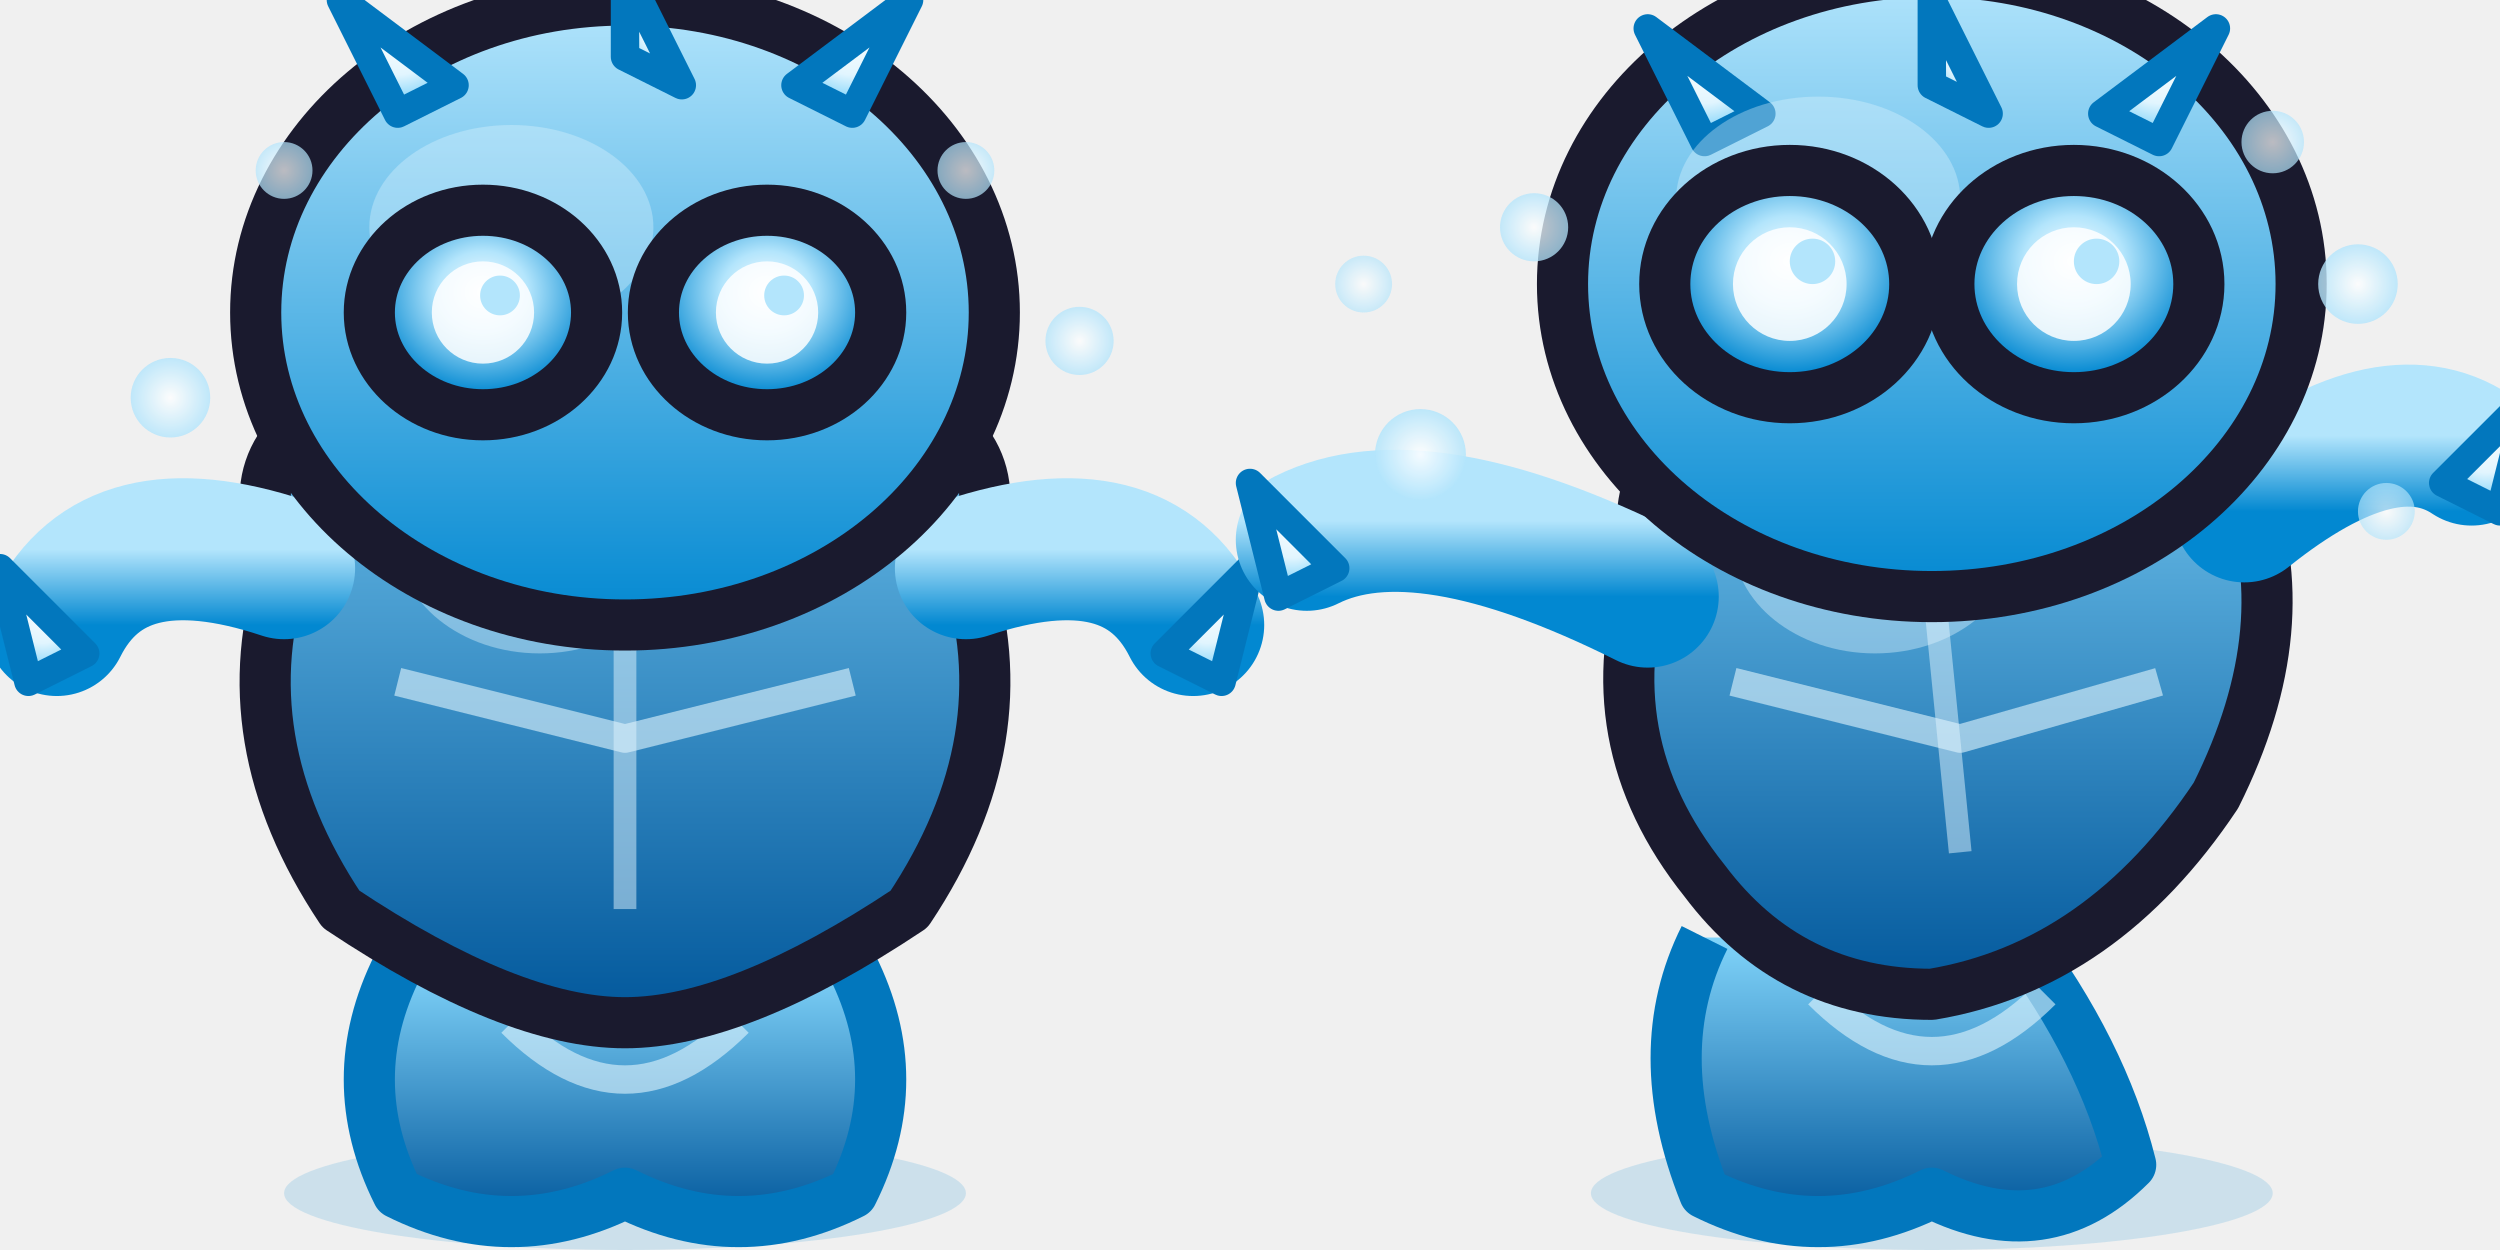
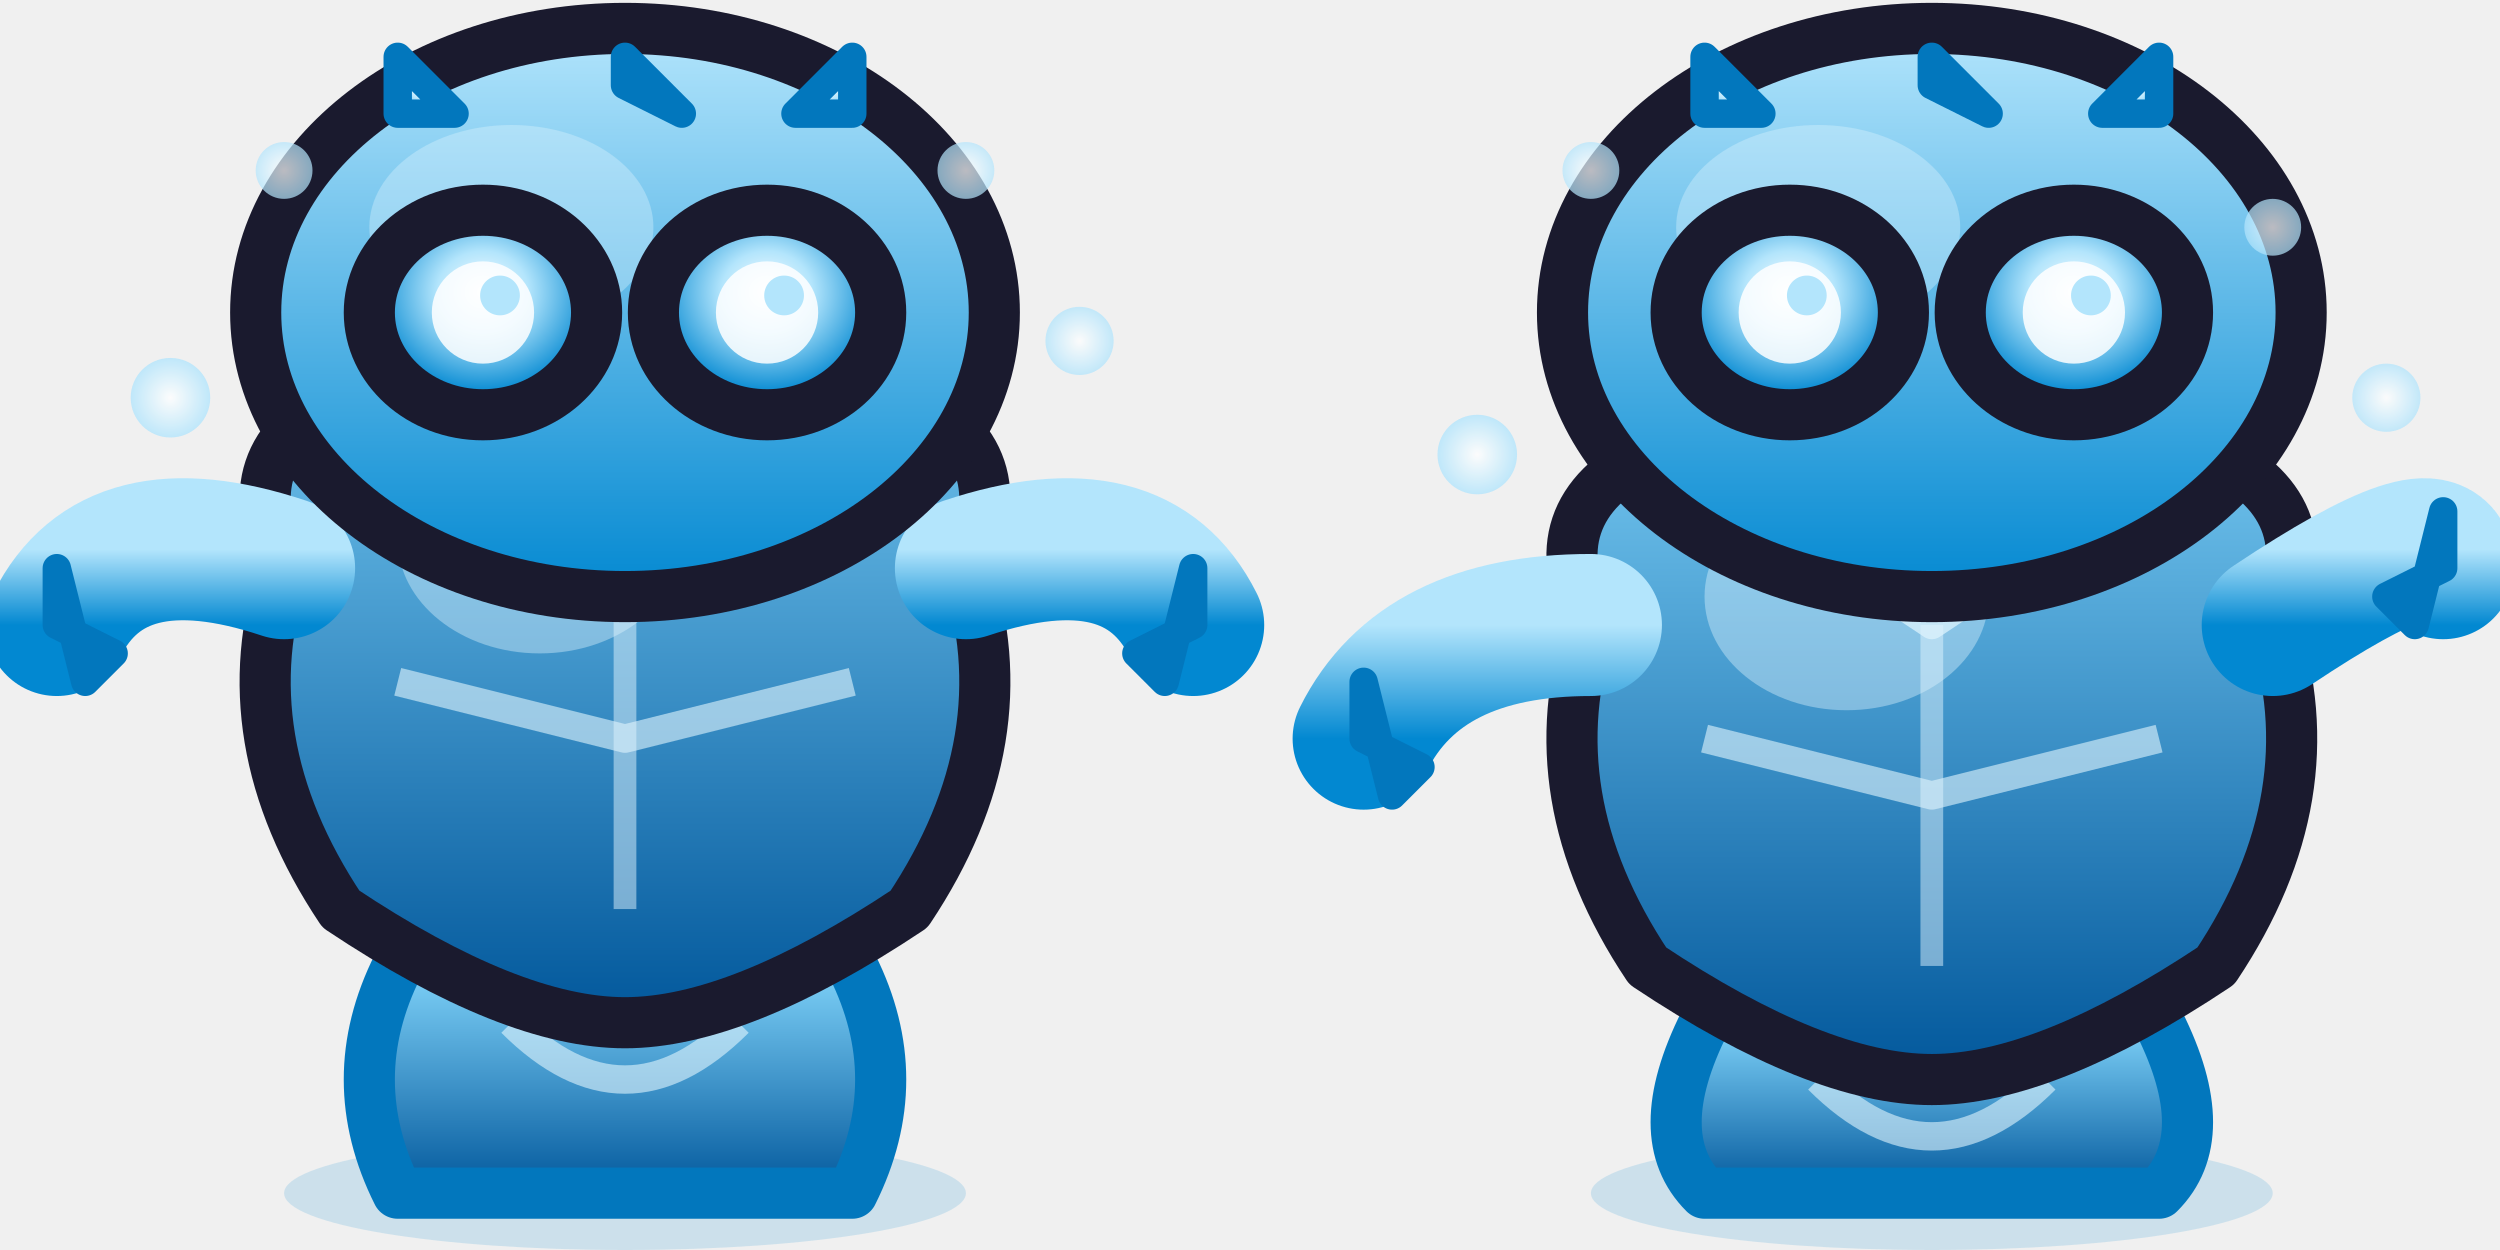
- <svg xmlns="http://www.w3.org/2000/svg" viewBox="0 0 44 22" width="44" height="22" shape-rendering="geometricPrecision">
+ <svg xmlns="http://www.w3.org/2000/svg" viewBox="0 0 44 22" width="176" height="88" shape-rendering="geometricPrecision">
  <defs>
    <linearGradient id="frost-body" x1="0" y1="0" x2="0" y2="1">
      <stop offset="0%" stop-color="#b3e5fc" />
      <stop offset="100%" stop-color="#0288d1" />
    </linearGradient>
    <linearGradient id="frost-torso" x1="0" y1="0" x2="0" y2="1">
      <stop offset="0%" stop-color="#81d4fa" />
      <stop offset="100%" stop-color="#01579b" />
    </linearGradient>
    <radialGradient id="frost-eye" cx="0.5" cy="0.4" r="0.5">
      <stop offset="0%" stop-color="#ffffff" />
      <stop offset="40%" stop-color="#b3e5fc" />
      <stop offset="100%" stop-color="#0288d1" />
    </radialGradient>
    <radialGradient id="frost-crystal" cx="0.5" cy="0.3" r="0.6">
      <stop offset="0%" stop-color="#ffffff" />
      <stop offset="60%" stop-color="#e1f5fe" />
      <stop offset="100%" stop-color="#81d4fa" />
    </radialGradient>
    <radialGradient id="frost-glow" cx="0.5" cy="0.5" r="0.5">
      <stop offset="0%" stop-color="#ffffff" />
      <stop offset="100%" stop-color="#b3e5fc" />
    </radialGradient>
  </defs>
  <g>
    <g stroke="#1a1a2e" stroke-width="0.9" stroke-linejoin="round">
      <ellipse cx="11" cy="21" rx="6" ry="1" fill="#0288d1" opacity="0.15" stroke="none" />
-       <path d="M7,17 Q6,19 7,21 Q9,22 11,21 Q13,22 15,21 Q16,19 15,17" fill="url(#frost-torso)" stroke="#0277bd" />
+       <path d="M7,17 Q6,19 7,21 Q9,21 11,21 Q13,21 15,21 Q16,19 15,17" fill="url(#frost-torso)" stroke="#0277bd" />
      <path d="M9,18 Q11,20 13,18" stroke="#e1f5fe" stroke-width="0.5" fill="none" stroke-opacity="0.6" />
      <path d="M5,10 Q4,8 6,7 Q8,5 11,5 Q14,5 16,7 Q18,8 17,10 Q18,13 16,16 Q13,18 11,18 Q9,18 6,16 Q4,13 5,10 Z" fill="url(#frost-torso)" />
      <path d="M8,8 L11,10 L14,8" stroke="#e1f5fe" stroke-width="0.5" fill="none" stroke-opacity="0.7" />
      <path d="M7,12 L11,13 L15,12" stroke="#e1f5fe" stroke-width="0.5" fill="none" stroke-opacity="0.6" />
      <path d="M11,10 L11,16" stroke="#e1f5fe" stroke-width="0.4" fill="none" stroke-opacity="0.5" />
      <ellipse cx="9.5" cy="9.5" rx="2.5" ry="2" fill="#e1f5fe" opacity="0.4" stroke="none" />
      <path d="M5,10 Q2,9 1,11" stroke-width="2.5" stroke="url(#frost-body)" fill="none" stroke-linecap="round" />
      <path d="M17,10 Q20,9 21,11" stroke-width="2.5" stroke="url(#frost-body)" fill="none" stroke-linecap="round" />
-       <path d="M1,11 L0,10 L0.5,12 L1.5,11.5 Z" fill="url(#frost-crystal)" stroke="#0277bd" stroke-width="0.5" />
-       <path d="M21,11 L22,10 L21.5,12 L20.5,11.5 Z" fill="url(#frost-crystal)" stroke="#0277bd" stroke-width="0.5" />
-       <ellipse cx="11" cy="5.5" rx="6.5" ry="5.5" fill="url(#frost-body)" />
-       <path d="M7,2 L6,0 L8,1.5 Z" fill="url(#frost-crystal)" stroke="#0277bd" stroke-width="0.5" />
-       <path d="M11,1 L11,-0.5 L12,1.5 Z" fill="url(#frost-crystal)" stroke="#0277bd" stroke-width="0.5" />
-       <path d="M15,2 L16,0 L14,1.5 Z" fill="url(#frost-crystal)" stroke="#0277bd" stroke-width="0.5" />
+       <path d="M1,11 L1,10 L1.5,12 L2,11.5 Z" fill="url(#frost-crystal)" stroke="#0277bd" stroke-width="0.5" />
+       <path d="M21,11 L21,10 L20.5,12 L20,11.5 Z" fill="url(#frost-crystal)" stroke="#0277bd" stroke-width="0.5" />
+       <ellipse cx="11" cy="5.5" rx="6.5" ry="5" fill="url(#frost-body)" />
+       <path d="M7,2 L7,1 L8,2 Z" fill="url(#frost-crystal)" stroke="#0277bd" stroke-width="0.5" />
+       <path d="M11,1.5 L11,1 L12,2 Z" fill="url(#frost-crystal)" stroke="#0277bd" stroke-width="0.5" />
+       <path d="M15,2 L15,1 L14,2 Z" fill="url(#frost-crystal)" stroke="#0277bd" stroke-width="0.5" />
      <ellipse cx="9" cy="4" rx="2.5" ry="1.8" fill="#e1f5fe" opacity="0.35" stroke="none" />
      <ellipse cx="8.5" cy="5.5" rx="2" ry="1.8" fill="url(#frost-eye)" />
      <ellipse cx="13.5" cy="5.5" rx="2" ry="1.8" fill="url(#frost-eye)" />
      <circle cx="8.5" cy="5.5" r="0.9" fill="#ffffff" opacity="0.85" stroke="none" />
      <circle cx="13.5" cy="5.5" r="0.9" fill="#ffffff" opacity="0.85" stroke="none" />
      <circle cx="8.8" cy="5.2" r="0.35" fill="#b3e5fc" stroke="none" />
      <circle cx="13.8" cy="5.2" r="0.35" fill="#b3e5fc" stroke="none" />
      <circle cx="3" cy="7" r="0.7" fill="url(#frost-glow)" stroke="none" opacity="0.8" />
      <circle cx="19" cy="6" r="0.6" fill="url(#frost-glow)" stroke="none" opacity="0.75" />
      <circle cx="5" cy="3" r="0.5" fill="url(#frost-glow)" stroke="none" opacity="0.7" />
      <circle cx="17" cy="3" r="0.5" fill="url(#frost-glow)" stroke="none" opacity="0.7" />
    </g>
  </g>
  <g transform="translate(22,0)">
    <g stroke="#1a1a2e" stroke-width="0.9" stroke-linejoin="round">
      <ellipse cx="12" cy="21" rx="6" ry="1" fill="#0288d1" opacity="0.15" stroke="none" />
-       <path d="M8,16.5 Q7,18.5 8,21 Q10,22 12,21 Q14,22 15.5,20.5 Q15,18.5 13.5,16.5" fill="url(#frost-torso)" stroke="#0277bd" />
-       <path d="M10,17.5 Q12,19.5 14,17.5" stroke="#e1f5fe" stroke-width="0.5" fill="none" stroke-opacity="0.6" />
-       <path d="M7,10 Q6.5,8 8.5,7 Q11,5.5 14,6 Q16.5,6.5 17.5,8.5 Q18.5,11 17,14 Q15,17 12,17.5 Q9.5,17.5 8,15.5 Q6,13 7,10 Z" fill="url(#frost-torso)" />
-       <path d="M9.5,8.5 L12.5,10 L15.5,8.5" stroke="#e1f5fe" stroke-width="0.5" fill="none" stroke-opacity="0.7" />
-       <path d="M8.5,12 L12.5,13 L16,12" stroke="#e1f5fe" stroke-width="0.5" fill="none" stroke-opacity="0.6" />
-       <path d="M12,10 L12.5,15" stroke="#e1f5fe" stroke-width="0.4" fill="none" stroke-opacity="0.5" />
-       <ellipse cx="11" cy="9.5" rx="2.5" ry="2" fill="#e1f5fe" opacity="0.4" stroke="none" />
-       <path d="M7,10.5 Q3,8.5 1,9.5" stroke-width="2.5" stroke="url(#frost-body)" fill="none" stroke-linecap="round" />
-       <path d="M17.5,9 Q20,7 21.5,8" stroke-width="2.5" stroke="url(#frost-body)" fill="none" stroke-linecap="round" />
-       <path d="M1,9.5 L0,8.5 L0.5,10.5 L1.5,10 Z" fill="url(#frost-crystal)" stroke="#0277bd" stroke-width="0.5" />
-       <path d="M21.5,8 L22.5,7 L22,9 L21,8.5 Z" fill="url(#frost-crystal)" stroke="#0277bd" stroke-width="0.5" />
-       <ellipse cx="12" cy="5" rx="6.5" ry="5.5" fill="url(#frost-body)" />
-       <path d="M8,2.5 L7,0.5 L9,2 Z" fill="url(#frost-crystal)" stroke="#0277bd" stroke-width="0.5" />
-       <path d="M12,1.5 L12,0 L13,2 Z" fill="url(#frost-crystal)" stroke="#0277bd" stroke-width="0.5" />
-       <path d="M16,2.5 L17,0.5 L15,2 Z" fill="url(#frost-crystal)" stroke="#0277bd" stroke-width="0.5" />
-       <ellipse cx="10" cy="3.5" rx="2.5" ry="1.8" fill="#e1f5fe" opacity="0.35" stroke="none" />
-       <ellipse cx="9.5" cy="5" rx="2.2" ry="2" fill="url(#frost-eye)" />
-       <ellipse cx="14.5" cy="5" rx="2.2" ry="2" fill="url(#frost-eye)" />
-       <circle cx="9.5" cy="5" r="1" fill="#ffffff" opacity="0.85" stroke="none" />
-       <circle cx="14.5" cy="5" r="1" fill="#ffffff" opacity="0.85" stroke="none" />
-       <circle cx="9.9" cy="4.6" r="0.4" fill="#b3e5fc" stroke="none" />
-       <circle cx="14.9" cy="4.6" r="0.4" fill="#b3e5fc" stroke="none" />
-       <circle cx="3" cy="8" r="0.8" fill="url(#frost-glow)" stroke="none" opacity="0.85" />
-       <circle cx="19.5" cy="5" r="0.7" fill="url(#frost-glow)" stroke="none" opacity="0.8" />
-       <circle cx="5" cy="4" r="0.6" fill="url(#frost-glow)" stroke="none" opacity="0.75" />
-       <circle cx="18" cy="2.5" r="0.55" fill="url(#frost-glow)" stroke="none" opacity="0.7" />
-       <circle cx="2" cy="5" r="0.5" fill="url(#frost-glow)" stroke="none" opacity="0.65" />
-       <circle cx="20" cy="9" r="0.5" fill="url(#frost-glow)" stroke="none" opacity="0.65" />
+       <path d="M8,18 Q7,20 8,21 Q10,21 12,21 Q14,21 16,21 Q17,20 16,18" fill="url(#frost-torso)" stroke="#0277bd" />
+       <path d="M10,19 Q12,21 14,19" stroke="#e1f5fe" stroke-width="0.5" fill="none" stroke-opacity="0.6" />
+       <path d="M6,11 Q5,9 7,8 Q9,6 12,6 Q15,6 17,8 Q19,9 18,11 Q19,14 17,17 Q14,19 12,19 Q10,19 7,17 Q5,14 6,11 Z" fill="url(#frost-torso)" />
+       <path d="M9,9 L12,11 L15,9" stroke="#e1f5fe" stroke-width="0.5" fill="none" stroke-opacity="0.7" />
+       <path d="M8,13 L12,14 L16,13" stroke="#e1f5fe" stroke-width="0.5" fill="none" stroke-opacity="0.6" />
+       <path d="M12,11 L12,17" stroke="#e1f5fe" stroke-width="0.4" fill="none" stroke-opacity="0.5" />
+       <ellipse cx="10.5" cy="10.5" rx="2.5" ry="2" fill="#e1f5fe" opacity="0.4" stroke="none" />
+       <path d="M6,11 Q3,11 2,13" stroke-width="2.5" stroke="url(#frost-body)" fill="none" stroke-linecap="round" />
+       <path d="M18,11 Q21,9 21,10" stroke-width="2.5" stroke="url(#frost-body)" fill="none" stroke-linecap="round" />
+       <path d="M2,13 L2,12 L2.5,14 L3,13.5 Z" fill="url(#frost-crystal)" stroke="#0277bd" stroke-width="0.5" />
+       <path d="M21,10 L21,9 L20.5,11 L20,10.5 Z" fill="url(#frost-crystal)" stroke="#0277bd" stroke-width="0.5" />
+       <ellipse cx="12" cy="5.5" rx="6.5" ry="5" fill="url(#frost-body)" />
+       <path d="M8,2 L8,1 L9,2 Z" fill="url(#frost-crystal)" stroke="#0277bd" stroke-width="0.5" />
+       <path d="M12,1.5 L12,1 L13,2 Z" fill="url(#frost-crystal)" stroke="#0277bd" stroke-width="0.5" />
+       <path d="M16,2 L16,1 L15,2 Z" fill="url(#frost-crystal)" stroke="#0277bd" stroke-width="0.5" />
+       <ellipse cx="10" cy="4" rx="2.5" ry="1.8" fill="#e1f5fe" opacity="0.35" stroke="none" />
+       <ellipse cx="9.5" cy="5.5" rx="2" ry="1.8" fill="url(#frost-eye)" />
+       <ellipse cx="14.5" cy="5.5" rx="2" ry="1.8" fill="url(#frost-eye)" />
+       <circle cx="9.5" cy="5.5" r="0.9" fill="#ffffff" opacity="0.85" stroke="none" />
+       <circle cx="14.5" cy="5.5" r="0.9" fill="#ffffff" opacity="0.85" stroke="none" />
+       <circle cx="9.8" cy="5.2" r="0.35" fill="#b3e5fc" stroke="none" />
+       <circle cx="14.8" cy="5.2" r="0.35" fill="#b3e5fc" stroke="none" />
+       <circle cx="4" cy="8" r="0.7" fill="url(#frost-glow)" stroke="none" opacity="0.8" />
+       <circle cx="20" cy="7" r="0.6" fill="url(#frost-glow)" stroke="none" opacity="0.75" />
+       <circle cx="6" cy="3" r="0.5" fill="url(#frost-glow)" stroke="none" opacity="0.7" />
+       <circle cx="18" cy="4" r="0.5" fill="url(#frost-glow)" stroke="none" opacity="0.7" />
    </g>
  </g>
</svg>
